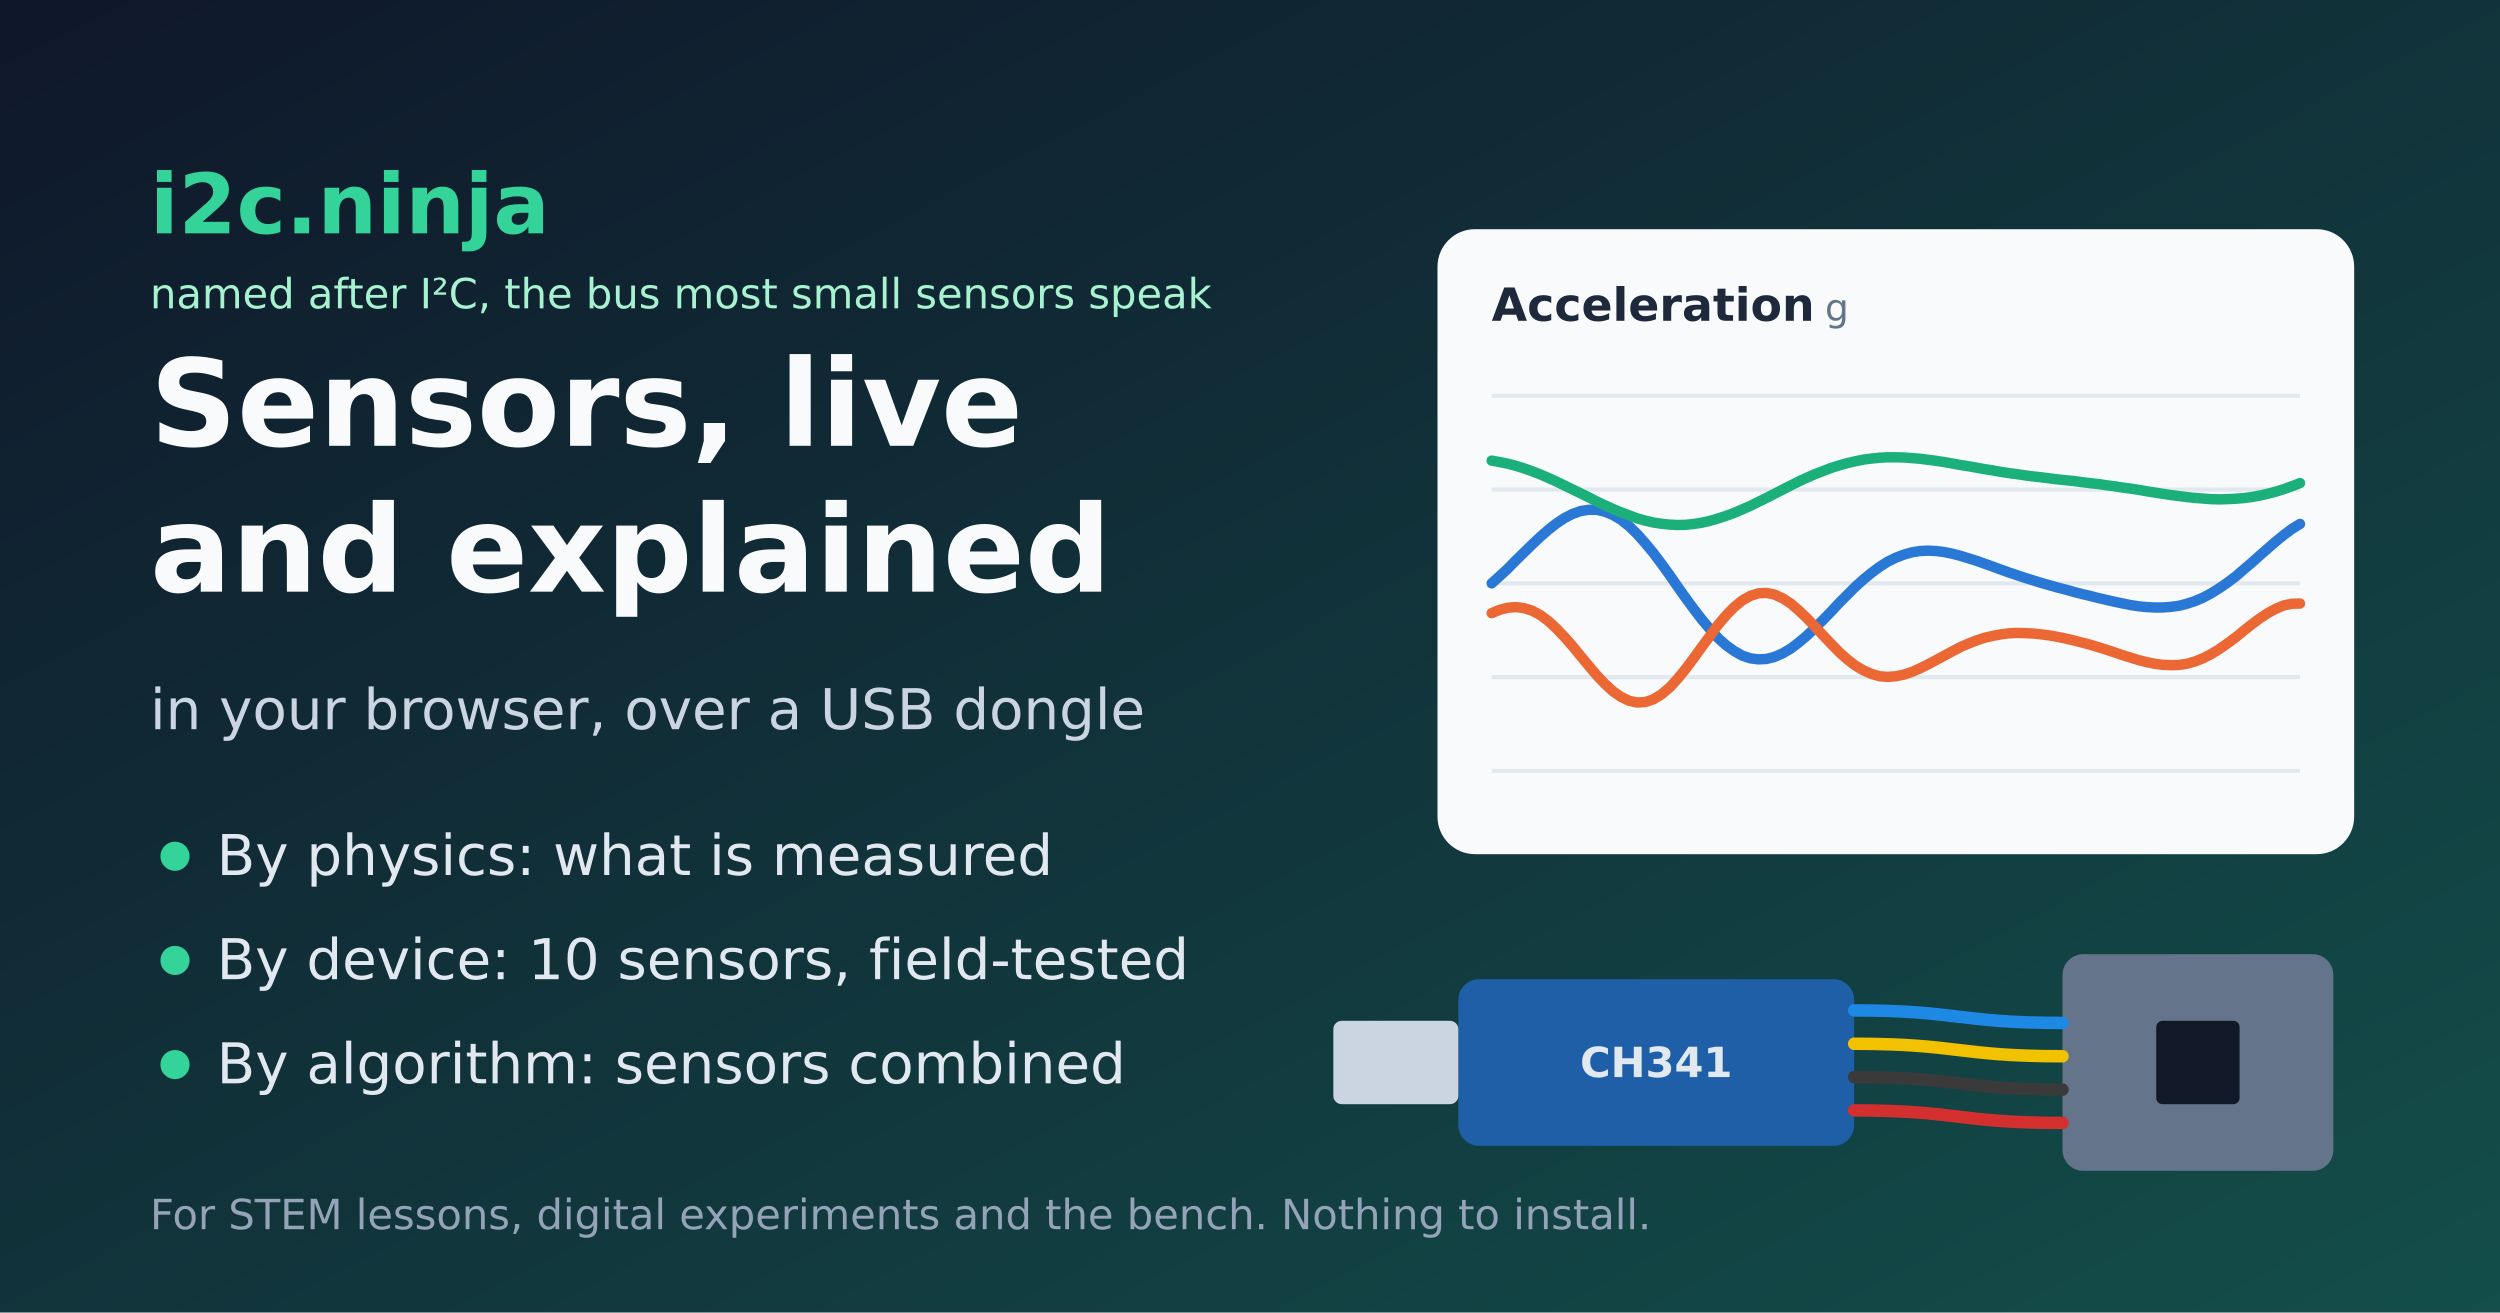
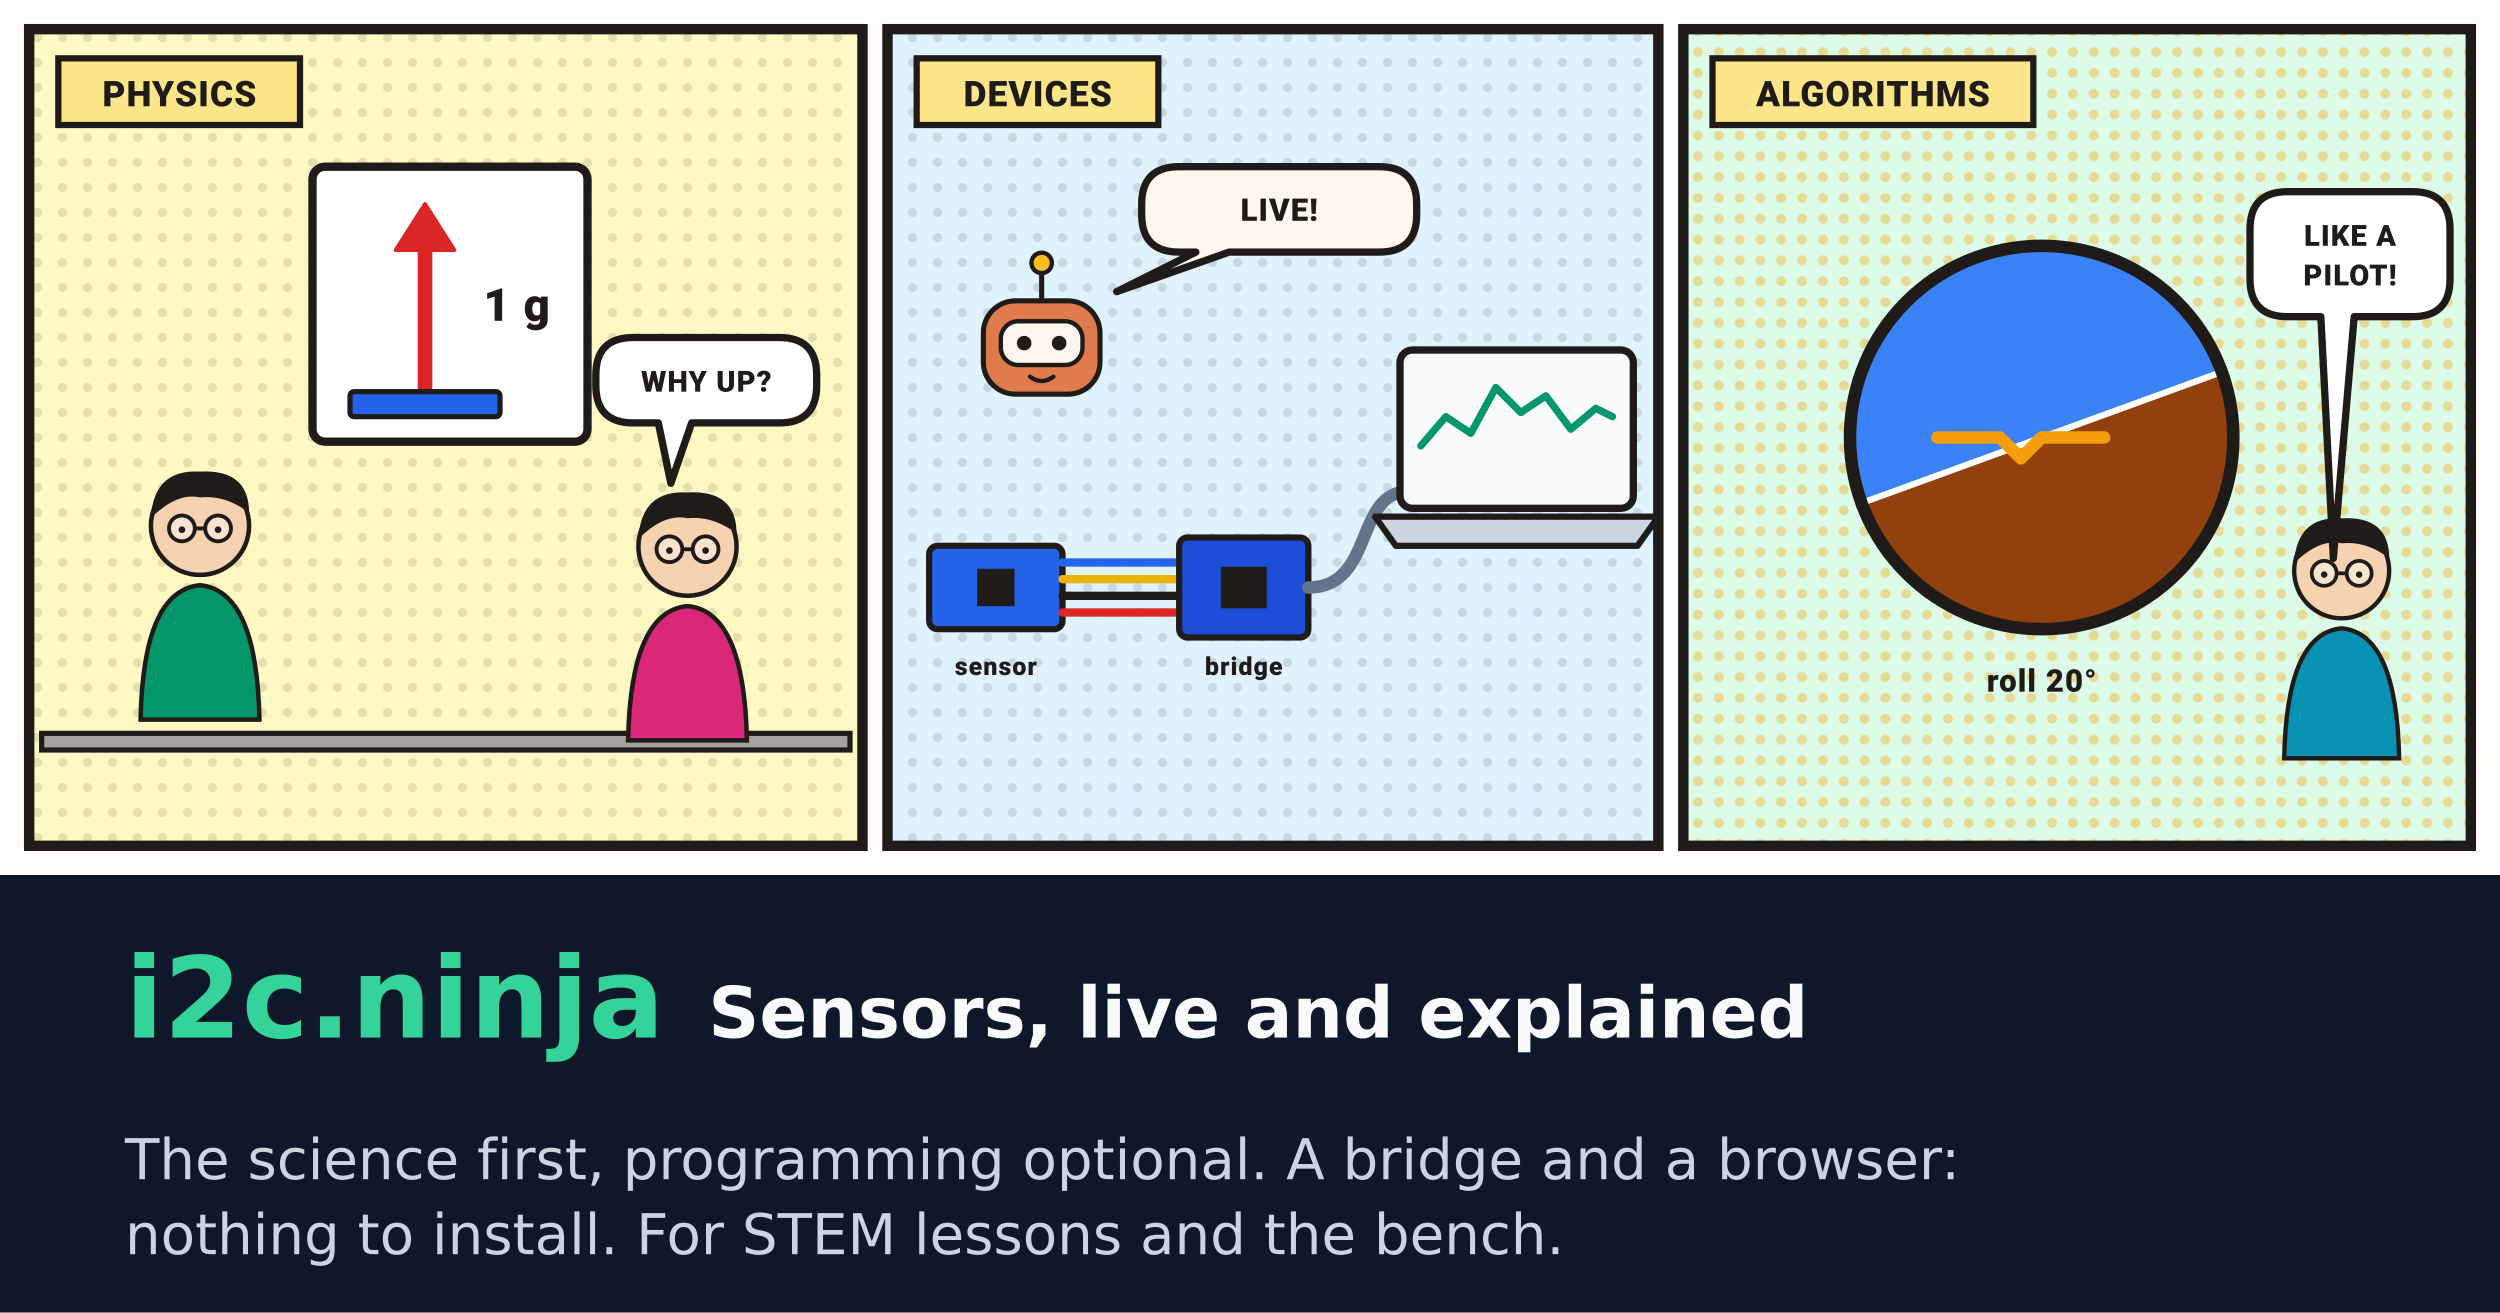
- <svg xmlns="http://www.w3.org/2000/svg" viewBox="0 0 1200 630" width="1200" height="630" font-family="DejaVu Sans, Helvetica, Arial, sans-serif">
+ <svg xmlns="http://www.w3.org/2000/svg" viewBox="0 0 1200 630" width="1200" height="630">
  <defs>
-     <linearGradient id="bg" x1="0" y1="0" x2="1" y2="1">
-       <stop offset="0" stop-color="#0f172a" />
-       <stop offset="1" stop-color="#134e4a" />
-     </linearGradient>
+     <pattern id="dots" width="12" height="12" patternUnits="userSpaceOnUse">
+       <circle cx="6" cy="6" r="2.2" fill="#1e1b18" fill-opacity="0.12" />
+     </pattern>
+     <pattern id="hot" width="10" height="10" patternUnits="userSpaceOnUse">
+       <circle cx="5" cy="5" r="2.4" fill="#f59e0b" fill-opacity="0.35" />
+     </pattern>
  </defs>
-   <rect width="1200" height="630" fill="url(#bg)" />
-   <text x="72" y="112" font-size="40" font-weight="bold" fill="#34d399">i2c.ninja</text>
-   <text x="72" y="148" font-size="20" fill="#a7f3d0">named after I²C, the bus most small sensors speak</text>
-   <text x="72" y="214" font-size="58" font-weight="bold" fill="#f8fafc">Sensors, live</text>
-   <text x="72" y="284" font-size="58" font-weight="bold" fill="#f8fafc">and explained</text>
-   <text x="72" y="350" font-size="27" fill="#cbd5e1">in your browser, over a USB dongle</text>
-   <circle cx="84" cy="411" r="7" fill="#34d399" />
-   <text x="104" y="420" font-size="27" fill="#e2e8f0">By physics: what is measured</text>
-   <circle cx="84" cy="461" r="7" fill="#34d399" />
-   <text x="104" y="470" font-size="27" fill="#e2e8f0">By device: 10 sensors, field-tested</text>
-   <circle cx="84" cy="511" r="7" fill="#34d399" />
-   <text x="104" y="520" font-size="27" fill="#e2e8f0">By algorithm: sensors combined</text>
-   <text x="72" y="590" font-size="20" fill="#94a3b8">For STEM lessons, digital experiments and the bench. Nothing to install.</text>
-   <rect x="690" y="110" width="440" height="300" rx="18" fill="#f8fafc" />
-   <text x="716" y="154" font-size="22" font-weight="bold" fill="#1e293b">Acceleration</text>
-   <text x="876" y="154" font-size="18" fill="#64748b">g</text>
-   <line x1="716" y1="190" x2="1104" y2="190" stroke="#e2e8f0" stroke-width="2" />
-   <line x1="716" y1="235" x2="1104" y2="235" stroke="#e2e8f0" stroke-width="2" />
-   <line x1="716" y1="280" x2="1104" y2="280" stroke="#e2e8f0" stroke-width="2" />
-   <line x1="716" y1="325" x2="1104" y2="325" stroke="#e2e8f0" stroke-width="2" />
-   <line x1="716" y1="370" x2="1104" y2="370" stroke="#e2e8f0" stroke-width="2" />
-   <polyline points="716.0,280.0 719.9,276.5 723.8,272.9 727.6,269.0 731.5,265.2 735.4,261.4 739.3,257.7 743.2,254.3 747.0,251.3 750.9,248.7 754.8,246.7 758.7,245.3 762.6,244.7 766.4,244.7 770.3,245.6 774.2,247.2 778.1,249.5 782.0,252.6 785.8,256.3 789.7,260.7 793.6,265.4 797.5,270.6 801.4,276.0 805.2,281.5 809.1,287.0 813.0,292.3 816.9,297.4 820.8,302.0 824.6,306.2 828.5,309.7 832.4,312.5 836.3,314.7 840.2,316.0 844.0,316.5 847.9,316.3 851.8,315.3 855.7,313.6 859.6,311.3 863.4,308.4 867.3,305.1 871.2,301.4 875.1,297.5 879.0,293.5 882.8,289.4 886.7,285.5 890.6,281.6 894.5,278.1 898.4,274.9 902.2,272.1 906.1,269.6 910.0,267.7 913.9,266.2 917.8,265.1 921.6,264.5 925.5,264.3 929.4,264.5 933.3,265.0 937.2,265.8 941.0,266.8 944.9,268.0 948.8,269.2 952.7,270.6 956.6,272.0 960.4,273.4 964.3,274.8 968.2,276.1 972.1,277.4 976.0,278.6 979.8,279.8 983.7,280.9 987.6,282.0 991.5,283.0 995.4,284.1 999.2,285.1 1003.1,286.0 1007.0,287.0 1010.9,287.9 1014.8,288.8 1018.6,289.6 1022.5,290.4 1026.4,291.0 1030.3,291.4 1034.2,291.6 1038.0,291.6 1041.9,291.3 1045.8,290.8 1049.7,289.8 1053.6,288.5 1057.4,286.9 1061.3,284.8 1065.2,282.4 1069.1,279.7 1073.0,276.8 1076.8,273.5 1080.7,270.2 1084.6,266.7 1088.5,263.3 1092.4,259.9 1096.2,256.8 1100.1,253.9 1104.0,251.5" fill="none" stroke="#2a78d6" stroke-width="5" stroke-linejoin="round" stroke-linecap="round" />
-   <polyline points="716.0,294.3 719.9,292.7 723.8,291.7 727.6,291.4 731.5,291.9 735.4,293.1 739.3,295.2 743.2,298.1 747.0,301.6 750.9,305.7 754.8,310.1 758.7,314.9 762.6,319.6 766.4,324.1 770.3,328.2 774.2,331.8 778.1,334.5 782.0,336.4 785.8,337.2 789.7,337.0 793.6,335.7 797.5,333.3 801.4,330.0 805.2,325.9 809.1,321.1 813.0,315.9 816.9,310.5 820.8,305.2 824.6,300.0 828.5,295.4 832.4,291.4 836.3,288.2 840.2,286.0 844.0,284.8 847.9,284.6 851.8,285.4 855.7,287.2 859.6,289.7 863.4,293.0 867.3,296.7 871.2,300.8 875.1,305.0 879.0,309.1 882.8,313.0 886.7,316.5 890.6,319.5 894.5,321.8 898.4,323.5 902.2,324.6 906.1,324.9 910.0,324.6 913.9,323.8 917.8,322.5 921.6,320.8 925.5,318.9 929.4,316.8 933.3,314.7 937.2,312.6 941.0,310.6 944.9,308.9 948.8,307.4 952.7,306.1 956.6,305.2 960.4,304.5 964.3,304.0 968.2,303.8 972.1,303.9 976.0,304.1 979.8,304.5 983.7,305.0 987.6,305.7 991.5,306.5 995.4,307.4 999.2,308.4 1003.1,309.4 1007.0,310.6 1010.9,311.8 1014.8,313.1 1018.6,314.4 1022.5,315.6 1026.4,316.8 1030.3,317.8 1034.2,318.6 1038.0,319.1 1041.9,319.3 1045.8,319.2 1049.7,318.6 1053.6,317.5 1057.4,316.0 1061.3,314.0 1065.2,311.6 1069.1,308.9 1073.0,306.0 1076.8,302.9 1080.7,299.8 1084.6,296.9 1088.5,294.3 1092.4,292.2 1096.2,290.6 1100.1,289.8 1104.0,289.7" fill="none" stroke="#eb6834" stroke-width="5" stroke-linejoin="round" stroke-linecap="round" />
-   <polyline points="716.0,221.1 719.9,221.8 723.8,222.6 727.6,223.6 731.5,224.8 735.4,226.2 739.3,227.7 743.2,229.4 747.0,231.1 750.9,233.0 754.8,234.9 758.7,236.8 762.6,238.7 766.4,240.7 770.3,242.5 774.2,244.3 778.1,245.9 782.0,247.4 785.8,248.8 789.7,249.9 793.6,250.8 797.5,251.4 801.4,251.8 805.2,252.0 809.1,251.9 813.0,251.5 816.9,250.9 820.8,250.0 824.6,248.9 828.5,247.6 832.4,246.2 836.3,244.5 840.2,242.8 844.0,240.9 847.9,239.0 851.8,237.0 855.7,235.0 859.6,233.0 863.4,231.1 867.3,229.3 871.2,227.6 875.1,226.1 879.0,224.6 882.8,223.4 886.7,222.3 890.6,221.4 894.5,220.6 898.4,220.1 902.2,219.7 906.1,219.5 910.0,219.5 913.9,219.6 917.8,219.9 921.6,220.2 925.5,220.7 929.4,221.2 933.3,221.8 937.2,222.5 941.0,223.2 944.9,223.8 948.8,224.5 952.7,225.2 956.6,225.8 960.4,226.5 964.3,227.1 968.2,227.6 972.1,228.2 976.0,228.7 979.8,229.1 983.7,229.6 987.6,230.1 991.5,230.5 995.4,230.9 999.2,231.4 1003.1,231.9 1007.0,232.3 1010.9,232.9 1014.8,233.4 1018.6,234.0 1022.5,234.5 1026.4,235.1 1030.3,235.8 1034.2,236.4 1038.0,237.0 1041.9,237.6 1045.8,238.1 1049.7,238.6 1053.6,239.0 1057.4,239.3 1061.3,239.6 1065.2,239.7 1069.1,239.6 1073.0,239.4 1076.8,239.1 1080.7,238.6 1084.6,237.9 1088.5,237.0 1092.4,236.0 1096.2,234.8 1100.1,233.4 1104.0,231.9" fill="none" stroke="#1baf7a" stroke-width="5" stroke-linejoin="round" stroke-linecap="round" />
-   <rect x="700" y="470" width="190" height="80" rx="10" fill="#1f5fa8" />
-   <text x="795" y="517" text-anchor="middle" font-size="20" font-weight="bold" fill="#e2e8f0">CH341</text>
-   <rect x="640" y="490" width="60" height="40" rx="4" fill="#cbd5e1" />
-   <rect x="990" y="458" width="130" height="104" rx="10" fill="#64748b" />
-   <rect x="1035" y="490" width="40" height="40" rx="3" fill="#111827" />
-   <path d="M890 485 C 940 485, 940 491, 990 491" fill="none" stroke="#1e88e5" stroke-width="6" stroke-linecap="round" />
-   <path d="M890 501 C 940 501, 940 507, 990 507" fill="none" stroke="#f2c200" stroke-width="6" stroke-linecap="round" />
-   <path d="M890 517 C 940 517, 940 523, 990 523" fill="none" stroke="#3a3a3a" stroke-width="6" stroke-linecap="round" />
-   <path d="M890 533 C 940 533, 940 539, 990 539" fill="none" stroke="#d32f2f" stroke-width="6" stroke-linecap="round" />
+   <rect width="1200" height="420" fill="#fffdf7" />
+   <rect x="14" y="14" width="400" height="392" fill="#fef9c3" />
+   <rect x="14" y="14" width="400" height="392" fill="url(#dots)" />
+   <rect x="426" y="14" width="370" height="392" fill="#e0f2fe" />
+   <rect x="426" y="14" width="370" height="392" fill="url(#dots)" />
+   <rect x="808" y="14" width="378" height="392" fill="#dcfce7" />
+   <rect x="808" y="14" width="378" height="392" fill="url(#hot)" />
+   <rect x="28" y="28" width="116" height="32" fill="#fde68a" stroke="#1e1b18" stroke-width="3" />
+   <text x="86.1" y="51" font-size="17" text-anchor="middle" fill="#1e1b18" font-weight="800" font-family="system-ui, -apple-system, 'Segoe UI', Roboto, sans-serif" letter-spacing="0.5">PHYSICS</text>
+   <rect x="150" y="80" width="132" height="132" rx="6" fill="#fff" stroke="#1e1b18" stroke-width="4" />
+   <line x1="204" y1="186" x2="204" y2="112" stroke="#dc2626" stroke-width="7" stroke-linecap="round" />
+   <path d="M204 98 l-14 22 h28 z" fill="#dc2626" stroke="#dc2626" stroke-width="2" stroke-linejoin="round" />
+   <text x="248" y="154" font-size="22" text-anchor="middle" fill="#1e1b18" font-weight="800" font-family="system-ui, -apple-system, 'Segoe UI', Roboto, sans-serif" letter-spacing="0.5">1 g</text>
+   <rect x="168" y="188" width="72" height="12" rx="2" fill="#2563eb" stroke="#1e1b18" stroke-width="2.5" />
+   <rect x="20" y="352" width="388" height="8" fill="#a8a29e" stroke="#1e1b18" stroke-width="2.5" />
+   <g transform="translate(330 250) scale(0.62)">
+     <path d="M-46 170 Q-44 70 0 66 Q44 70 46 170 Z" fill="#db2777" stroke="#1e1b18" stroke-width="3.5" />
+     <circle cx="0" cy="20" r="38" fill="#f6d2b0" stroke="#1e1b18" stroke-width="3.5" />
+     <path d="M-38 14 Q-36 -24 0 -22 Q38 -24 38 10 Q20 -4 0 -2 Q-18 -6 -38 14 Z" fill="#1e1b18" />
+     <circle cx="-14" cy="22" r="10" fill="#fff" fill-opacity="0.4" stroke="#1e1b18" stroke-width="3" />
+     <circle cx="14" cy="22" r="10" fill="#fff" fill-opacity="0.4" stroke="#1e1b18" stroke-width="3" />
+     <path d="M-4 22h8" stroke="#1e1b18" stroke-width="3" />
+     <circle cx="-14" cy="23" r="2.6" fill="#1e1b18" />
+     <circle cx="14" cy="23" r="2.6" fill="#1e1b18" />
+   </g>
+   <path d="M304 162 H374 Q392 162 392 180 V185 Q392 203 374 203 H332 L322 232 L316 203 H304 Q286 203 286 185 V180 Q286 162 304 162 Z" fill="#fff" stroke="#1e1b18" stroke-width="3.5" stroke-linejoin="round" />
+   <text x="339.0" y="188" font-size="14" text-anchor="middle" fill="#1e1b18" font-weight="800" font-family="system-ui, -apple-system, 'Segoe UI', Roboto, sans-serif" letter-spacing="0.5">WHY UP?</text>
+   <g transform="translate(96 240) scale(0.62)">
+     <path d="M-46 170 Q-44 70 0 66 Q44 70 46 170 Z" fill="#059669" stroke="#1e1b18" stroke-width="3.5" />
+     <circle cx="0" cy="20" r="38" fill="#f6d2b0" stroke="#1e1b18" stroke-width="3.5" />
+     <path d="M-38 14 Q-36 -24 0 -22 Q38 -24 38 10 Q20 -4 0 -2 Q-18 -6 -38 14 Z" fill="#1e1b18" />
+     <circle cx="-14" cy="22" r="10" fill="#fff" fill-opacity="0.4" stroke="#1e1b18" stroke-width="3" />
+     <circle cx="14" cy="22" r="10" fill="#fff" fill-opacity="0.4" stroke="#1e1b18" stroke-width="3" />
+     <path d="M-4 22h8" stroke="#1e1b18" stroke-width="3" />
+     <circle cx="-14" cy="23" r="2.6" fill="#1e1b18" />
+     <circle cx="14" cy="23" r="2.6" fill="#1e1b18" />
+   </g>
+   <rect x="440" y="28" width="116" height="32" fill="#fde68a" stroke="#1e1b18" stroke-width="3" />
+   <text x="498.1" y="51" font-size="17" text-anchor="middle" fill="#1e1b18" font-weight="800" font-family="system-ui, -apple-system, 'Segoe UI', Roboto, sans-serif" letter-spacing="0.5">DEVICES</text>
+   <rect x="446" y="262" width="64" height="40" rx="4" fill="#2563eb" stroke="#1e1b18" stroke-width="3" />
+   <rect x="469.0" y="273.0" width="18" height="18" fill="#1e1b18" />
+   <path d="M510 270 C540 270 540 270 568 270" fill="none" stroke="#2563eb" stroke-width="4" stroke-linecap="round" />
+   <path d="M510 278 C540 278 540 278 568 278" fill="none" stroke="#eab308" stroke-width="4" stroke-linecap="round" />
+   <path d="M510 286 C540 286 540 286 568 286" fill="none" stroke="#1e1b18" stroke-width="4" stroke-linecap="round" />
+   <path d="M510 294 C540 294 540 294 568 294" fill="none" stroke="#dc2626" stroke-width="4" stroke-linecap="round" />
+   <rect x="566" y="258" width="62" height="48" rx="4" fill="#1d4ed8" stroke="#1e1b18" stroke-width="3" />
+   <rect x="586" y="272" width="22" height="20" fill="#1e1b18" />
+   <text x="478" y="324" font-size="12" text-anchor="middle" fill="#1e1b18" font-weight="800" font-family="system-ui, -apple-system, 'Segoe UI', Roboto, sans-serif" letter-spacing="0.5">sensor</text>
+   <text x="597" y="324" font-size="12" text-anchor="middle" fill="#1e1b18" font-weight="800" font-family="system-ui, -apple-system, 'Segoe UI', Roboto, sans-serif" letter-spacing="0.5">bridge</text>
+   <path d="M628 282 C660 282 650 236 676 236" fill="none" stroke="#64748b" stroke-width="6" stroke-linecap="round" />
+   <rect x="672" y="168" width="112" height="76" rx="6" fill="#f8fafc" stroke="#1e1b18" stroke-width="3.5" />
+   <path d="M660 248 h136 l-10 14 h-116 z" fill="#cbd5e1" stroke="#1e1b18" stroke-width="3" stroke-linejoin="round" />
+   <polyline points="682,214 694,200 706,208 718,186 730,198 742,190 754,206 766,196 774,200" fill="none" stroke="#059669" stroke-width="3.5" stroke-linejoin="round" stroke-linecap="round" />
+   <g transform="translate(500 150) scale(0.7)">
+     <line x1="0" y1="-30" x2="0" y2="-8" stroke="#1e1b18" stroke-width="3.5" />
+     <circle cx="0" cy="-34" r="7" fill="#fbbf24" stroke="#1e1b18" stroke-width="3" />
+     <rect x="-40" y="-8" width="80" height="64" rx="22" fill="#e07a4f" stroke="#1e1b18" stroke-width="3.5" />
+     <rect x="-28" y="6" width="56" height="30" rx="12" fill="#fff7ed" stroke="#1e1b18" stroke-width="3" />
+     <circle cx="-12" cy="21" r="5" fill="#1e1b18" />
+     <circle cx="12" cy="21" r="5" fill="#1e1b18" />
+     <path d="M-8 44 Q0 50 8 44" fill="none" stroke="#1e1b18" stroke-width="3" stroke-linecap="round" />
+   </g>
+   <path d="M566 80 H662 Q680 80 680 98 V103 Q680 121 662 121 H590 L536 140 L574 121 H566 Q548 121 548 103 V98 Q548 80 566 80 Z" fill="#fff7ed" stroke="#1e1b18" stroke-width="3.5" stroke-linejoin="round" />
+   <text x="614.0" y="106" font-size="15" text-anchor="middle" fill="#1e1b18" font-weight="800" font-family="system-ui, -apple-system, 'Segoe UI', Roboto, sans-serif" letter-spacing="0.5">LIVE!</text>
+   <rect x="822" y="28" width="154" height="32" fill="#fde68a" stroke="#1e1b18" stroke-width="3" />
+   <text x="899.0" y="51" font-size="17" text-anchor="middle" fill="#1e1b18" font-weight="800" font-family="system-ui, -apple-system, 'Segoe UI', Roboto, sans-serif" letter-spacing="0.5">ALGORITHMS</text>
+   <defs>
+     <clipPath id="dial">
+       <circle cx="980" cy="210" r="92" />
+     </clipPath>
+   </defs>
+   <g clip-path="url(#dial)">
+     <rect x="888" y="118" width="184" height="184" fill="#3b82f6" />
+     <g transform="rotate(-20 980 210)">
+       <rect x="796" y="210" width="368" height="184" fill="#92400e" />
+       <line x1="796" y1="210" x2="1164" y2="210" stroke="#fff" stroke-width="3" />
+     </g>
+   </g>
+   <circle cx="980" cy="210" r="92" fill="none" stroke="#1e1b18" stroke-width="6" />
+   <path d="M930 210 h30 l10 10 l10 -10 h30" fill="none" stroke="#f59e0b" stroke-width="6" stroke-linecap="round" stroke-linejoin="round" />
+   <text x="980" y="332" font-size="15" text-anchor="middle" fill="#1e1b18" font-weight="800" font-family="system-ui, -apple-system, 'Segoe UI', Roboto, sans-serif" letter-spacing="0.5">roll 20°</text>
+   <g transform="translate(1124 262) scale(0.6)">
+     <path d="M-46 170 Q-44 70 0 66 Q44 70 46 170 Z" fill="#0891b2" stroke="#1e1b18" stroke-width="3.5" />
+     <circle cx="0" cy="20" r="38" fill="#f6d2b0" stroke="#1e1b18" stroke-width="3.5" />
+     <path d="M-38 14 Q-36 -24 0 -22 Q38 -24 38 10 Q20 -4 0 -2 Q-18 -6 -38 14 Z" fill="#1e1b18" />
+     <circle cx="-14" cy="22" r="10" fill="#fff" fill-opacity="0.4" stroke="#1e1b18" stroke-width="3" />
+     <circle cx="14" cy="22" r="10" fill="#fff" fill-opacity="0.4" stroke="#1e1b18" stroke-width="3" />
+     <path d="M-4 22h8" stroke="#1e1b18" stroke-width="3" />
+     <circle cx="-14" cy="23" r="2.6" fill="#1e1b18" />
+     <circle cx="14" cy="23" r="2.6" fill="#1e1b18" />
+   </g>
+   <path d="M1098 92 H1158 Q1176 92 1176 110 V134 Q1176 152 1158 152 H1130 L1120 268 L1114 152 H1098 Q1080 152 1080 134 V110 Q1080 92 1098 92 Z" fill="#fff" stroke="#1e1b18" stroke-width="3.5" stroke-linejoin="round" />
+   <text x="1128.0" y="118" font-size="14" text-anchor="middle" fill="#1e1b18" font-weight="800" font-family="system-ui, -apple-system, 'Segoe UI', Roboto, sans-serif" letter-spacing="0.5">LIKE A</text>
+   <text x="1128.0" y="137" font-size="14" text-anchor="middle" fill="#1e1b18" font-weight="800" font-family="system-ui, -apple-system, 'Segoe UI', Roboto, sans-serif" letter-spacing="0.5">PILOT!</text>
+   <rect x="14" y="14" width="400" height="392" fill="none" stroke="#1e1b18" stroke-width="5" />
+   <rect x="426" y="14" width="370" height="392" fill="none" stroke="#1e1b18" stroke-width="5" />
+   <rect x="808" y="14" width="378" height="392" fill="none" stroke="#1e1b18" stroke-width="5" />
+   <rect y="420" width="1200" height="210" fill="#0f172a" />
+   <text x="60" y="498" font-size="54" font-weight="bold" fill="#34d399" font-family="DejaVu Sans, Helvetica, Arial, sans-serif">i2c.ninja</text>
+   <text x="340" y="498" font-size="34" font-weight="bold" fill="#f8fafc" font-family="DejaVu Sans, Helvetica, Arial, sans-serif">Sensors, live and explained</text>
+   <text x="60" y="566" font-size="27" fill="#cbd5e1" font-family="DejaVu Sans, Helvetica, Arial, sans-serif">The science first, programming optional. A bridge and a browser:</text>
+   <text x="60" y="602" font-size="27" fill="#cbd5e1" font-family="DejaVu Sans, Helvetica, Arial, sans-serif">nothing to install. For STEM lessons and the bench.</text>
</svg>
